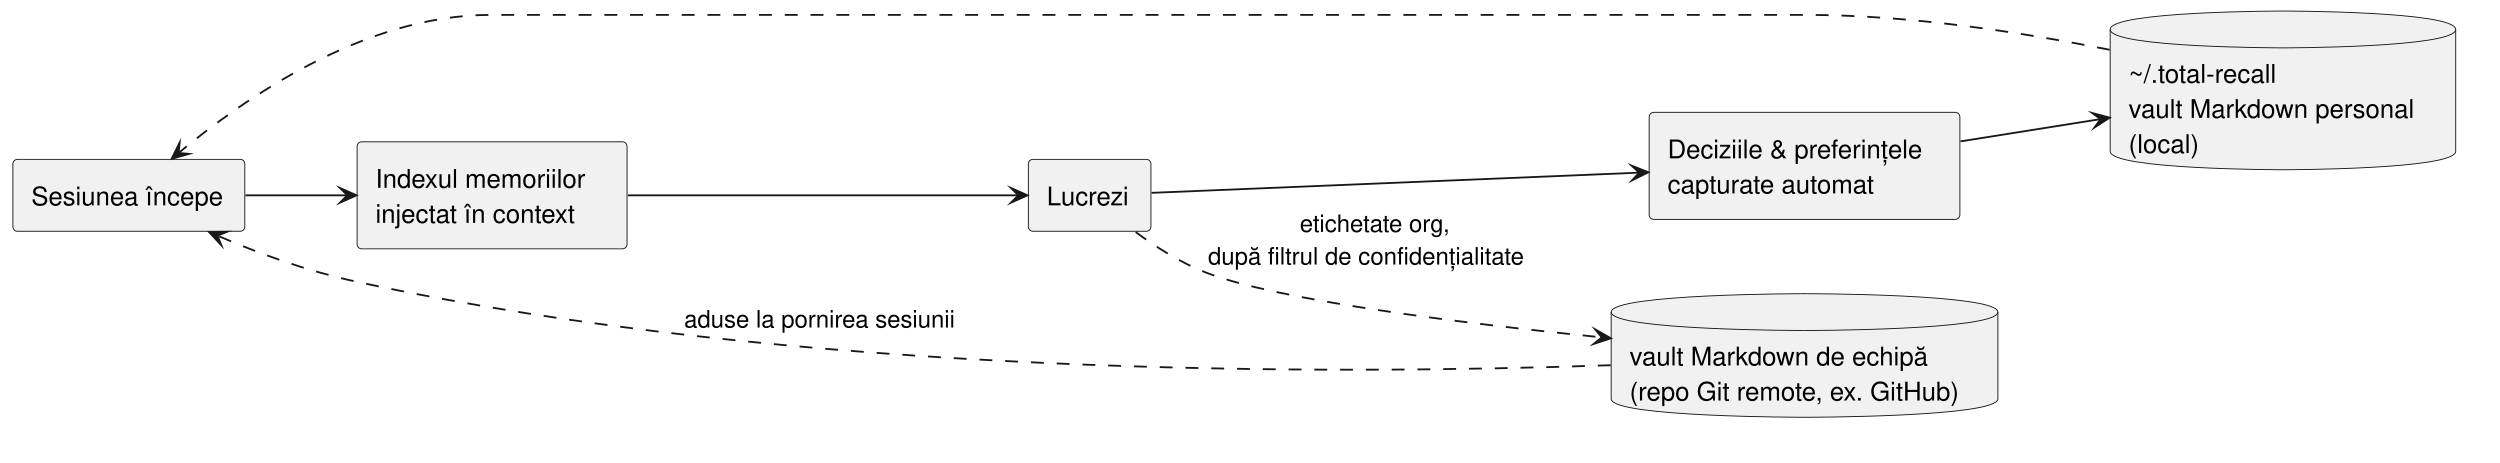
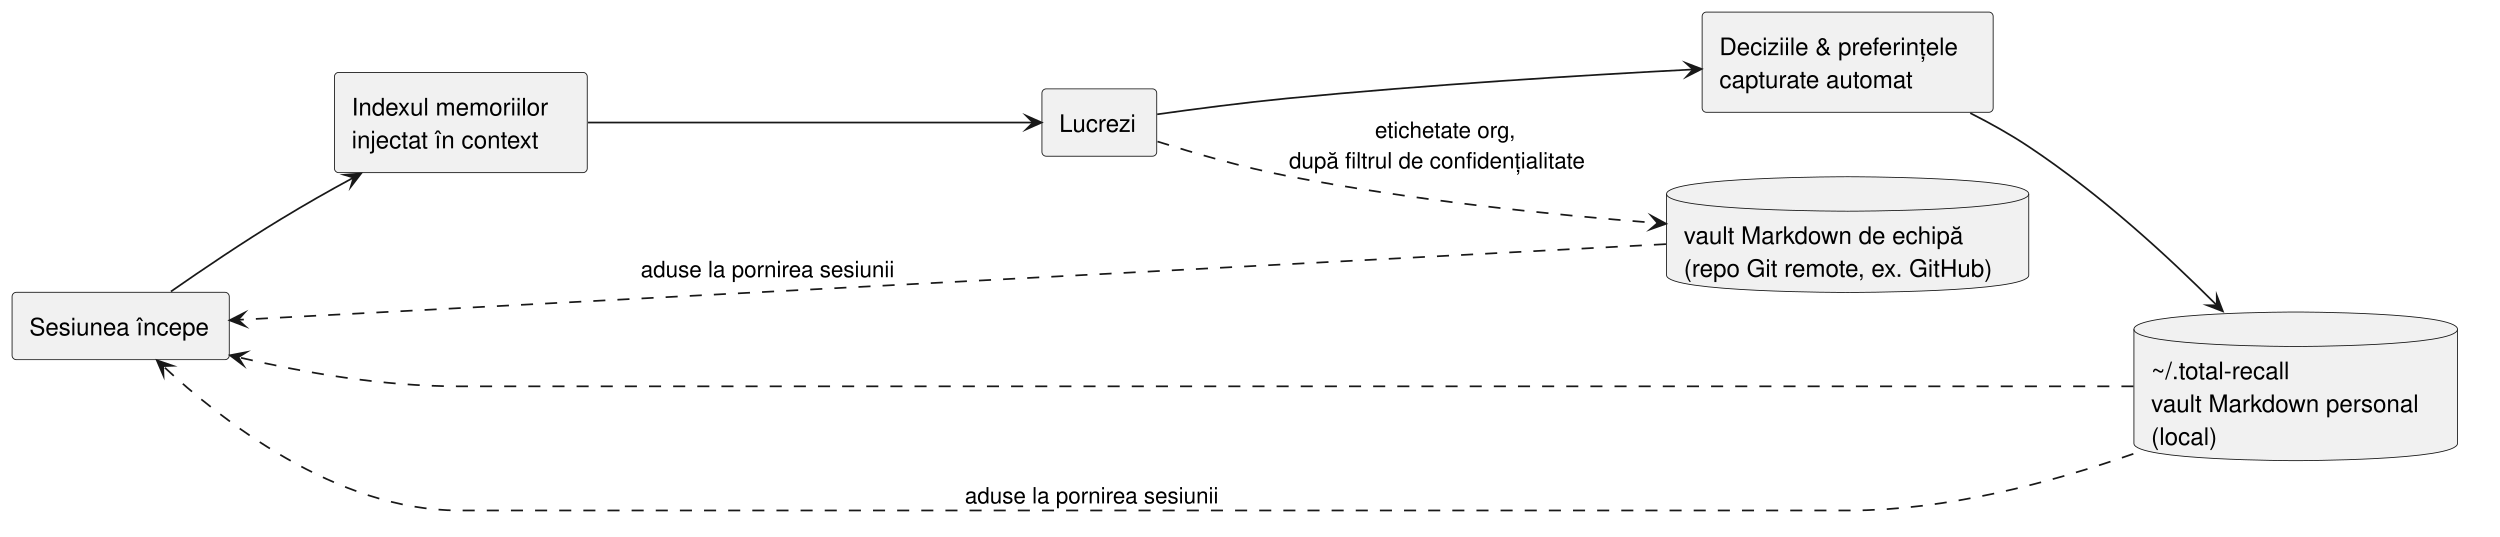
- <svg xmlns="http://www.w3.org/2000/svg" version="1.1" data-diagram-type="DESCRIPTION" style="width:1358px;height:251px;background:#FFFFFF;" width="1358px" height="251px" viewBox="0 0 1358 251" zoomAndPan="magnify" preserveAspectRatio="none" contentStyleType="text/css">
+ <svg xmlns="http://www.w3.org/2000/svg" version="1.1" data-diagram-type="DESCRIPTION" style="width:1450px;height:311px;background:#FFFFFF;" width="1450px" height="311px" viewBox="0 0 1450 311" zoomAndPan="magnify" preserveAspectRatio="none" contentStyleType="text/css">
  <defs />
  <g font-family="sans-serif" lengthAdjust="spacing">
    <g class="entity" data-qualified-name="A" id="ent0001" data-source-line="5">
-       <rect x="7" y="86.57" width="125.98" height="39.068" fill="#F1F1F1" style="stroke:#181818;stroke-width:0.5;" rx="2.5" ry="2.5" />
-       <text x="17" y="111.536" fill="#000" font-size="14" textLength="105.98" font-family="Helvetica">Sesiunea începe</text>
+       <rect x="7" y="169.54" width="125.98" height="39.068" fill="#F1F1F1" style="stroke:#181818;stroke-width:0.5;" rx="2.5" ry="2.5" />
+       <text x="17" y="194.506" fill="#000" font-size="14" textLength="105.98" font-family="Helvetica">Sesiunea începe</text>
    </g>
    <g class="entity" data-qualified-name="B" id="ent0002" data-source-line="6">
-       <rect x="193.98" y="77.03" width="146.63" height="58.136" fill="#F1F1F1" style="stroke:#181818;stroke-width:0.5;" rx="2.5" ry="2.5" />
-       <text x="203.98" y="101.996" fill="#000" font-size="14" textLength="126.63" font-family="Helvetica">Indexul memoriilor</text>
-       <text x="203.98" y="121.064" fill="#000" font-size="14" textLength="117.25" font-family="Helvetica">injectat în context</text>
+       <rect x="193.98" y="42" width="146.63" height="58.136" fill="#F1F1F1" style="stroke:#181818;stroke-width:0.5;" rx="2.5" ry="2.5" />
+       <text x="203.98" y="66.966" fill="#000" font-size="14" textLength="126.63" font-family="Helvetica">Indexul memoriilor</text>
+       <text x="203.98" y="86.034" fill="#000" font-size="14" textLength="117.25" font-family="Helvetica">injectat în context</text>
    </g>
    <g class="entity" data-qualified-name="C" id="ent0003" data-source-line="7">
-       <rect x="558.61" y="86.57" width="66.578" height="39.068" fill="#F1F1F1" style="stroke:#181818;stroke-width:0.5;" rx="2.5" ry="2.5" />
-       <text x="568.61" y="111.536" fill="#000" font-size="14" textLength="46.578" font-family="Helvetica">Lucrezi</text>
+       <rect x="604.32" y="51.54" width="66.578" height="39.068" fill="#F1F1F1" style="stroke:#181818;stroke-width:0.5;" rx="2.5" ry="2.5" />
+       <text x="614.32" y="76.506" fill="#000" font-size="14" textLength="46.578" font-family="Helvetica">Lucrezi</text>
    </g>
    <g class="entity" data-qualified-name="D" id="ent0004" data-source-line="8">
-       <rect x="895.82" y="61.03" width="168.791" height="58.136" fill="#F1F1F1" style="stroke:#181818;stroke-width:0.5;" rx="2.5" ry="2.5" />
-       <text x="905.82" y="85.996" fill="#000" font-size="14" textLength="148.791" font-family="Helvetica">Deciziile &amp; preferințele</text>
-       <text x="905.82" y="105.064" fill="#000" font-size="14" textLength="123.144" font-family="Helvetica">capturate automat</text>
+       <rect x="987.24" y="7" width="168.791" height="58.136" fill="#F1F1F1" style="stroke:#181818;stroke-width:0.5;" rx="2.5" ry="2.5" />
+       <text x="997.24" y="31.966" fill="#000" font-size="14" textLength="148.791" font-family="Helvetica">Deciziile &amp; preferințele</text>
+       <text x="997.24" y="51.034" fill="#000" font-size="14" textLength="123.144" font-family="Helvetica">capturate automat</text>
    </g>
    <g class="entity" data-qualified-name="E" id="ent0005" data-source-line="9">
-       <path d="M1146.25,16 C1146.25,6 1240.096,6 1240.096,6 C1240.096,6 1333.941,6 1333.941,16 L1333.941,82.204 C1333.941,92.204 1240.096,92.204 1240.096,92.204 C1240.096,92.204 1146.25,92.204 1146.25,82.204 L1146.25,16" style="stroke:#181818;stroke-width:0.5;" fill="#F1F1F1" />
-       <path d="M1146.25,16 C1146.25,26 1240.096,26 1240.096,26 C1240.096,26 1333.941,26 1333.941,16" style="stroke:#181818;stroke-width:0.5;" fill="none" />
-       <text x="1156.25" y="44.966" fill="#000" font-size="14" textLength="86.996" font-family="Helvetica">~/.total-recall</text>
-       <text x="1156.25" y="64.034" fill="#000" font-size="14" textLength="167.691" font-family="Helvetica">vault Markdown personal</text>
-       <text x="1156.25" y="83.102" fill="#000" font-size="14" textLength="38.668" font-family="Helvetica">(local)</text>
+       <path d="M1237.67,190.97 C1237.67,180.97 1331.516,180.97 1331.516,180.97 C1331.516,180.97 1425.361,180.97 1425.361,190.97 L1425.361,257.174 C1425.361,267.174 1331.516,267.174 1331.516,267.174 C1331.516,267.174 1237.67,267.174 1237.67,257.174 L1237.67,190.97" style="stroke:#181818;stroke-width:0.5;" fill="#F1F1F1" />
+       <path d="M1237.67,190.97 C1237.67,200.97 1331.516,200.97 1331.516,200.97 C1331.516,200.97 1425.361,200.97 1425.361,190.97" style="stroke:#181818;stroke-width:0.5;" fill="none" />
+       <text x="1247.67" y="219.936" fill="#000" font-size="14" textLength="86.996" font-family="Helvetica">~/.total-recall</text>
+       <text x="1247.67" y="239.004" fill="#000" font-size="14" textLength="167.691" font-family="Helvetica">vault Markdown personal</text>
+       <text x="1247.67" y="258.072" fill="#000" font-size="14" textLength="38.668" font-family="Helvetica">(local)</text>
    </g>
    <g class="entity" data-qualified-name="R" id="ent0006" data-source-line="10">
-       <path d="M875.19,169.53 C875.19,159.53 980.222,159.53 980.222,159.53 C980.222,159.53 1085.253,159.53 1085.253,169.53 L1085.253,216.666 C1085.253,226.666 980.222,226.666 980.222,226.666 C980.222,226.666 875.19,226.666 875.19,216.666 L875.19,169.53" style="stroke:#181818;stroke-width:0.5;" fill="#F1F1F1" />
-       <path d="M875.19,169.53 C875.19,179.53 980.222,179.53 980.222,179.53 C980.222,179.53 1085.253,179.53 1085.253,169.53" style="stroke:#181818;stroke-width:0.5;" fill="none" />
-       <text x="885.19" y="198.496" fill="#000" font-size="14" textLength="173.599" font-family="Helvetica">vault Markdown de echipă</text>
-       <text x="885.19" y="217.564" fill="#000" font-size="14" textLength="190.063" font-family="Helvetica">(repo Git remote, ex. GitHub)</text>
+       <path d="M966.61,112.5 C966.61,102.5 1071.642,102.5 1071.642,102.5 C1071.642,102.5 1176.673,102.5 1176.673,112.5 L1176.673,159.636 C1176.673,169.636 1071.642,169.636 1071.642,169.636 C1071.642,169.636 966.61,169.636 966.61,159.636 L966.61,112.5" style="stroke:#181818;stroke-width:0.5;" fill="#F1F1F1" />
+       <path d="M966.61,112.5 C966.61,122.5 1071.642,122.5 1071.642,122.5 C1071.642,122.5 1176.673,122.5 1176.673,112.5" style="stroke:#181818;stroke-width:0.5;" fill="none" />
+       <text x="976.61" y="141.466" fill="#000" font-size="14" textLength="173.599" font-family="Helvetica">vault Markdown de echipă</text>
+       <text x="976.61" y="160.534" fill="#000" font-size="14" textLength="190.063" font-family="Helvetica">(repo Git remote, ex. GitHub)</text>
    </g>
    <g class="link" data-entity-1="ent0001" data-entity-2="ent0002" id="lnk7" data-source-line="11" data-link-type="dependency">
-       <path d="M133.32,106.1 C152.52,106.1 168.83,106.1 188.66,106.1" style="stroke:#181818;stroke-width:1;" fill="none" id="A-to-B" />
-       <polygon points="193.66,106.1,184.66,102.1,188.66,106.1,184.66,110.1,193.66,106.1" fill="#181818" style="stroke:#181818;stroke-width:1;stroke-linejoin:miter;stroke-miterlimit:10;" />
+       <path d="M99.12,169.08 C117.1,156.56 141.07,140.35 162.98,127.07 C177.81,118.08 189.784,111.272 205.044,103.002" style="stroke:#181818;stroke-width:1;" fill="none" id="A-to-B" />
+       <polygon points="209.44,100.62,199.621,101.391,205.044,103.002,203.433,108.425,209.44,100.62" fill="#181818" style="stroke:#181818;stroke-width:1;stroke-linejoin:miter;stroke-miterlimit:10;" />
    </g>
    <g class="link" data-entity-1="ent0002" data-entity-2="ent0003" id="lnk8" data-source-line="12" data-link-type="dependency">
-       <path d="M341.1,106.1 C409.11,106.1 502.54,106.1 553.14,106.1" style="stroke:#181818;stroke-width:1;" fill="none" id="B-to-C" />
-       <polygon points="558.14,106.1,549.14,102.1,553.14,106.1,549.14,110.1,558.14,106.1" fill="#181818" style="stroke:#181818;stroke-width:1;stroke-linejoin:miter;stroke-miterlimit:10;" />
+       <path d="M341.06,71.07 C420.94,71.07 540.59,71.07 599.15,71.07" style="stroke:#181818;stroke-width:1;" fill="none" id="B-to-C" />
+       <polygon points="604.15,71.07,595.15,67.07,599.15,71.07,595.15,75.07,604.15,71.07" fill="#181818" style="stroke:#181818;stroke-width:1;stroke-linejoin:miter;stroke-miterlimit:10;" />
    </g>
    <g class="link" data-entity-1="ent0003" data-entity-2="ent0004" id="lnk9" data-source-line="13" data-link-type="dependency">
-       <path d="M625.5,104.75 C684.53,102.31 805.824,97.287 890.404,93.777" style="stroke:#181818;stroke-width:1;" fill="none" id="C-to-D" />
-       <polygon points="895.4,93.57,886.242,89.947,890.404,93.777,886.574,97.94,895.4,93.57" fill="#181818" style="stroke:#181818;stroke-width:1;stroke-linejoin:miter;stroke-miterlimit:10;" />
+       <path d="M671.16,66.3 C692.56,63.3 721.2,59.54 746.61,57.07 C828.11,49.15 916.447,43.722 981.947,40.282" style="stroke:#181818;stroke-width:1;" fill="none" id="C-to-D" />
+       <polygon points="986.94,40.02,977.743,36.498,981.947,40.282,978.162,44.487,986.94,40.02" fill="#181818" style="stroke:#181818;stroke-width:1;stroke-linejoin:miter;stroke-miterlimit:10;" />
    </g>
    <g class="link" data-entity-1="ent0004" data-entity-2="ent0005" id="lnk10" data-source-line="14" data-link-type="dependency">
-       <path d="M1064.94,76.79 C1090.83,72.68 1114.552,68.905 1141.032,64.695" style="stroke:#181818;stroke-width:1;" fill="none" id="D-to-E" />
-       <polygon points="1145.97,63.91,1136.454,61.373,1141.032,64.695,1137.71,69.274,1145.97,63.91" fill="#181818" style="stroke:#181818;stroke-width:1;stroke-linejoin:miter;stroke-miterlimit:10;" />
+       <path d="M1142.75,65.6 C1154.4,71.49 1166.12,78.04 1176.67,85.07 C1218.17,112.7 1256.264,147.585 1285.724,177.035" style="stroke:#181818;stroke-width:1;" fill="none" id="D-to-E" />
+       <polygon points="1289.26,180.57,1285.723,171.378,1285.724,177.035,1280.067,177.036,1289.26,180.57" fill="#181818" style="stroke:#181818;stroke-width:1;stroke-linejoin:miter;stroke-miterlimit:10;" />
    </g>
    <g class="link" data-entity-1="ent0005" data-entity-2="ent0001" id="lnk11" data-source-line="15" data-link-type="dependency">
-       <path d="M1145.96,27.04 C1097.18,17.34 1036.3,8.1 981.22,8.1 C266.29,8.1 266.29,8.1 266.29,8.1 C197.25,8.1 131.515,54.434 97.055,83.074" style="stroke:#181818;stroke-width:1;stroke-dasharray:7,7;" fill="none" id="E-to-A" />
-       <polygon points="93.21,86.27,102.688,83.594,97.055,83.074,97.575,77.441,93.21,86.27" fill="#181818" style="stroke:#181818;stroke-width:1;stroke-linejoin:miter;stroke-miterlimit:10;" />
+       <path d="M1237.42,224.07 C1188.39,224.07 1127.26,224.07 1072.64,224.07 C266.29,224.07 266.29,224.07 266.29,224.07 C221.34,224.07 176.339,216.109 138.239,207.199" style="stroke:#181818;stroke-width:1;stroke-dasharray:7,7;" fill="none" id="E-to-A" />
+       <polygon points="133.37,206.06,141.223,212.004,138.239,207.199,143.044,204.215,133.37,206.06" fill="#181818" style="stroke:#181818;stroke-width:1;stroke-linejoin:miter;stroke-miterlimit:10;" />
+     </g>
+     <g class="link" data-entity-1="ent0005" data-entity-2="ent0001" id="lnk13" data-source-line="17" data-link-type="dependency">
+       <path d="M1237.34,263.23 C1189.07,280.12 1128.65,296.07 1072.64,296.07 C266.29,296.07 266.29,296.07 266.29,296.07 C194.58,296.07 127.913,243.293 94.613,212.353" style="stroke:#181818;stroke-width:1;stroke-dasharray:7,7;" fill="none" id="E-to-A-1" />
+       <polygon points="90.95,208.95,94.821,218.006,94.613,212.353,100.266,212.146,90.95,208.95" fill="#181818" style="stroke:#181818;stroke-width:1;stroke-linejoin:miter;stroke-miterlimit:10;" />
+       <text x="559.61" y="291.967" fill="#000" font-size="13" textLength="156.195" font-family="Helvetica">aduse la pornirea sesiunii</text>
    </g>
    <g class="link" data-entity-1="ent0003" data-entity-2="ent0006" id="lnk12" data-source-line="16" data-link-type="dependency">
-       <path d="M616.9,126.06 C627.92,134.19 641.54,142.88 655.19,148.1 C694.3,163.08 790.946,175.235 870.046,183.265" style="stroke:#181818;stroke-width:1;stroke-dasharray:7,7;" fill="none" id="C-to-R" />
-       <polygon points="875.02,183.77,866.47,178.881,870.046,183.265,865.662,186.841,875.02,183.77" fill="#181818" style="stroke:#181818;stroke-width:1;stroke-linejoin:miter;stroke-miterlimit:10;" />
-       <text x="706.045" y="125.997" fill="#000" font-size="13" textLength="89.089" font-family="Helvetica">etichetate org,</text>
-       <text x="656.19" y="143.703" fill="#000" font-size="13" textLength="188.799" font-family="Helvetica">după filtrul de confidențialitate</text>
+       <path d="M671.33,82.08 C692.56,88.82 720.95,97.08 746.61,102.07 C819.35,116.21 897.505,124.39 961.365,129.39" style="stroke:#181818;stroke-width:1;stroke-dasharray:7,7;" fill="none" id="C-to-R" />
+       <polygon points="966.35,129.78,957.69,125.09,961.365,129.39,957.065,133.065,966.35,129.78" fill="#181818" style="stroke:#181818;stroke-width:1;stroke-linejoin:miter;stroke-miterlimit:10;" />
+       <text x="797.465" y="79.967" fill="#000" font-size="13" textLength="89.089" font-family="Helvetica">etichetate org,</text>
+       <text x="747.61" y="97.673" fill="#000" font-size="13" textLength="188.799" font-family="Helvetica">după filtrul de confidențialitate</text>
    </g>
-     <g class="link" data-entity-1="ent0006" data-entity-2="ent0001" id="lnk13" data-source-line="17" data-link-type="dependency">
-       <path d="M874.92,198.39 C723.17,203.7 433.47,204.86 193.98,153.1 C166.39,147.14 141.387,137.956 118.147,128.016" style="stroke:#181818;stroke-width:1;stroke-dasharray:7,7;" fill="none" id="R-to-A" />
-       <polygon points="113.55,126.05,120.252,133.267,118.147,128.016,123.398,125.912,113.55,126.05" fill="#181818" style="stroke:#181818;stroke-width:1;stroke-linejoin:miter;stroke-miterlimit:10;" />
-       <text x="371.61" y="177.907" fill="#000" font-size="13" textLength="156.195" font-family="Helvetica">aduse la pornirea sesiunii</text>
+     <g class="link" data-entity-1="ent0006" data-entity-2="ent0001" id="lnk14" data-source-line="18" data-link-type="dependency">
+       <path d="M966.25,141.6 C758.72,152.61 304.923,176.665 138.133,185.505" style="stroke:#181818;stroke-width:1;stroke-dasharray:7,7;" fill="none" id="R-to-A" />
+       <polygon points="133.14,185.77,142.339,189.288,138.133,185.505,141.916,181.299,133.14,185.77" fill="#181818" style="stroke:#181818;stroke-width:1;stroke-linejoin:miter;stroke-miterlimit:10;" />
+       <text x="371.61" y="160.757" fill="#000" font-size="13" textLength="156.195" font-family="Helvetica">aduse la pornirea sesiunii</text>
    </g>
  </g>
</svg>
